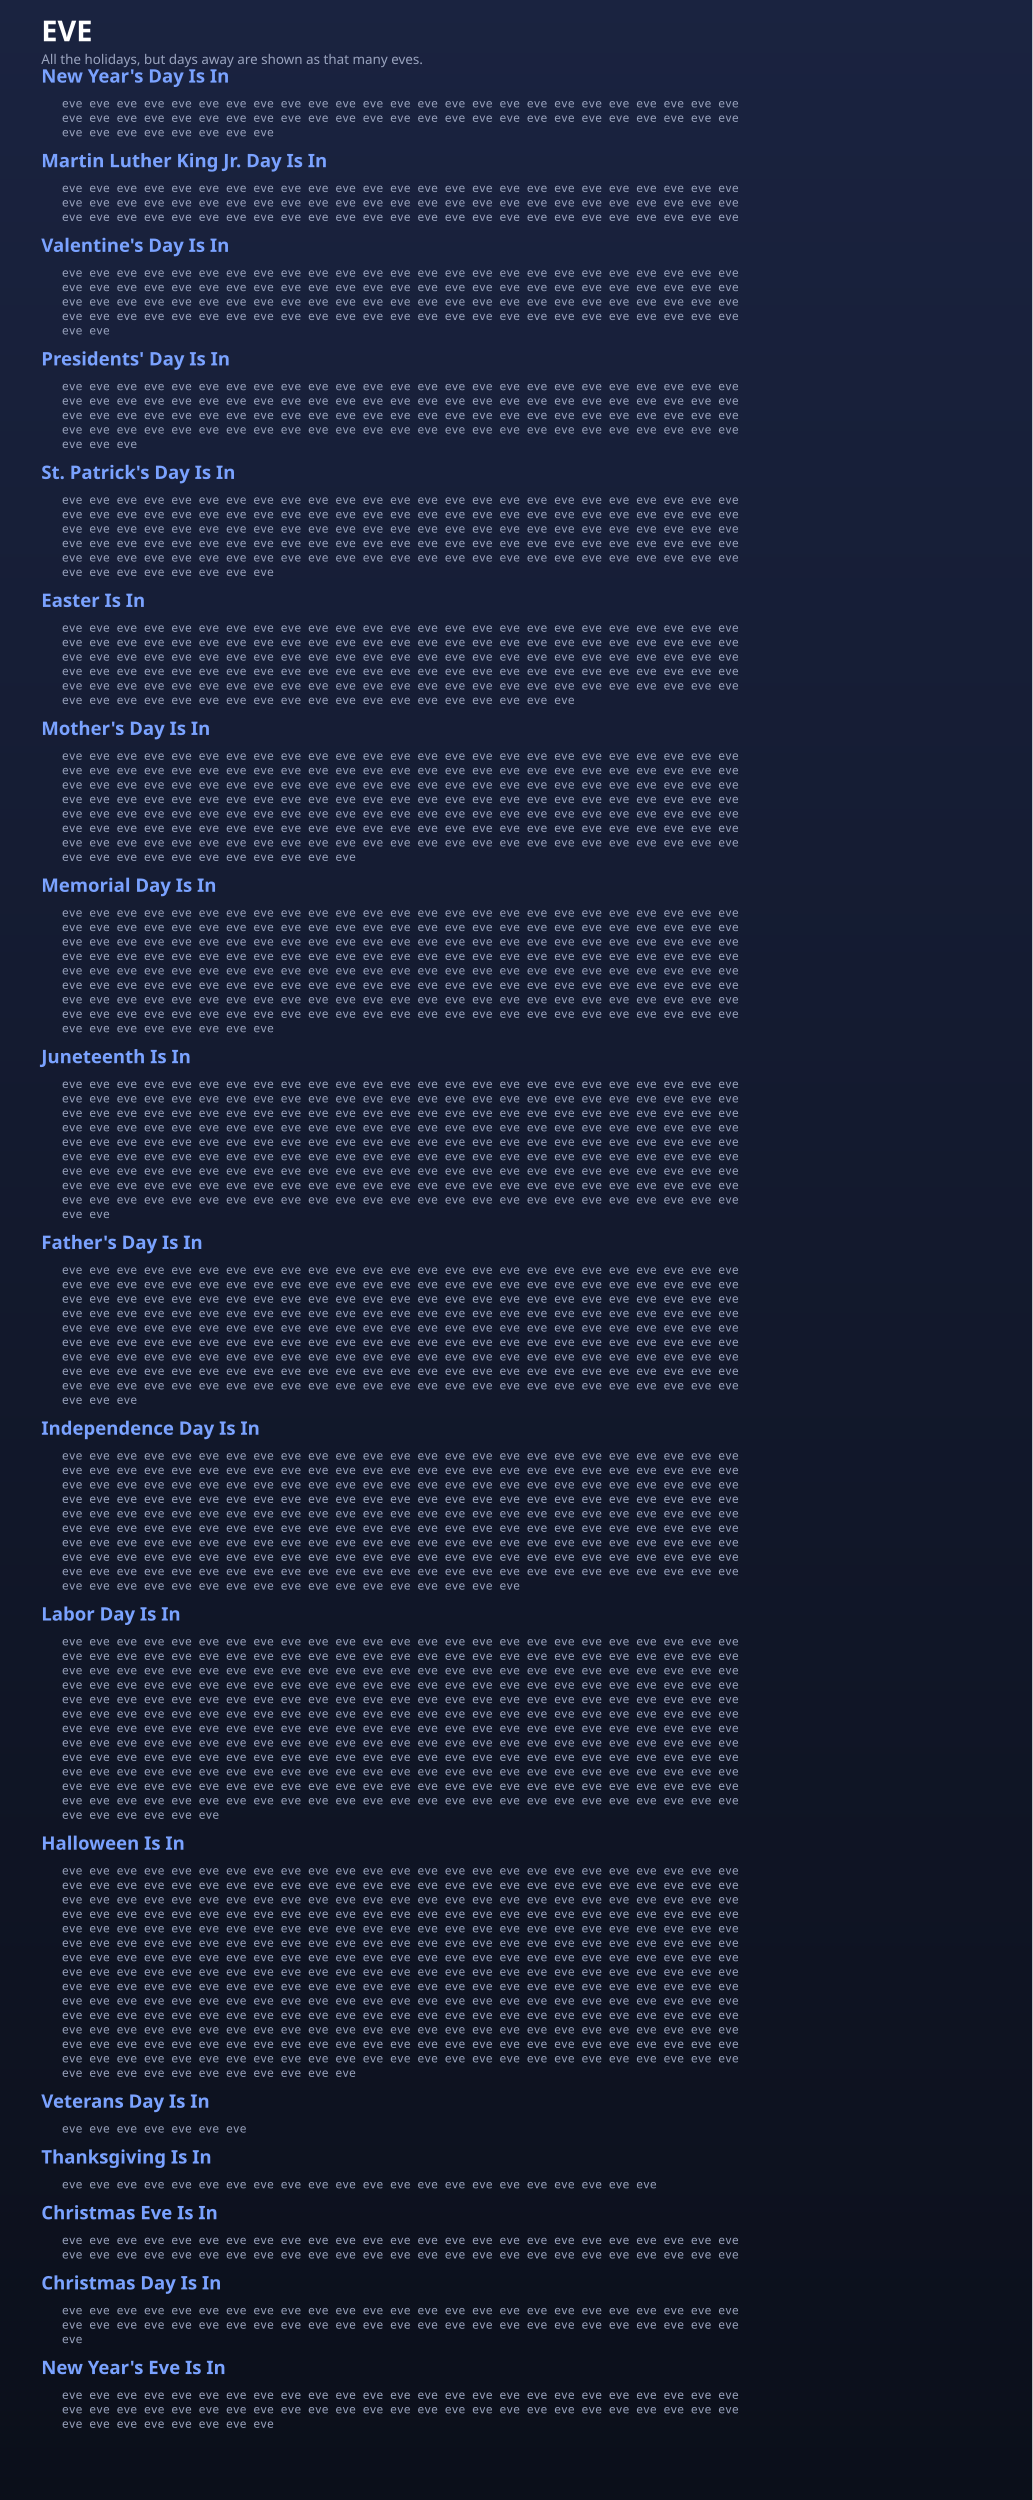
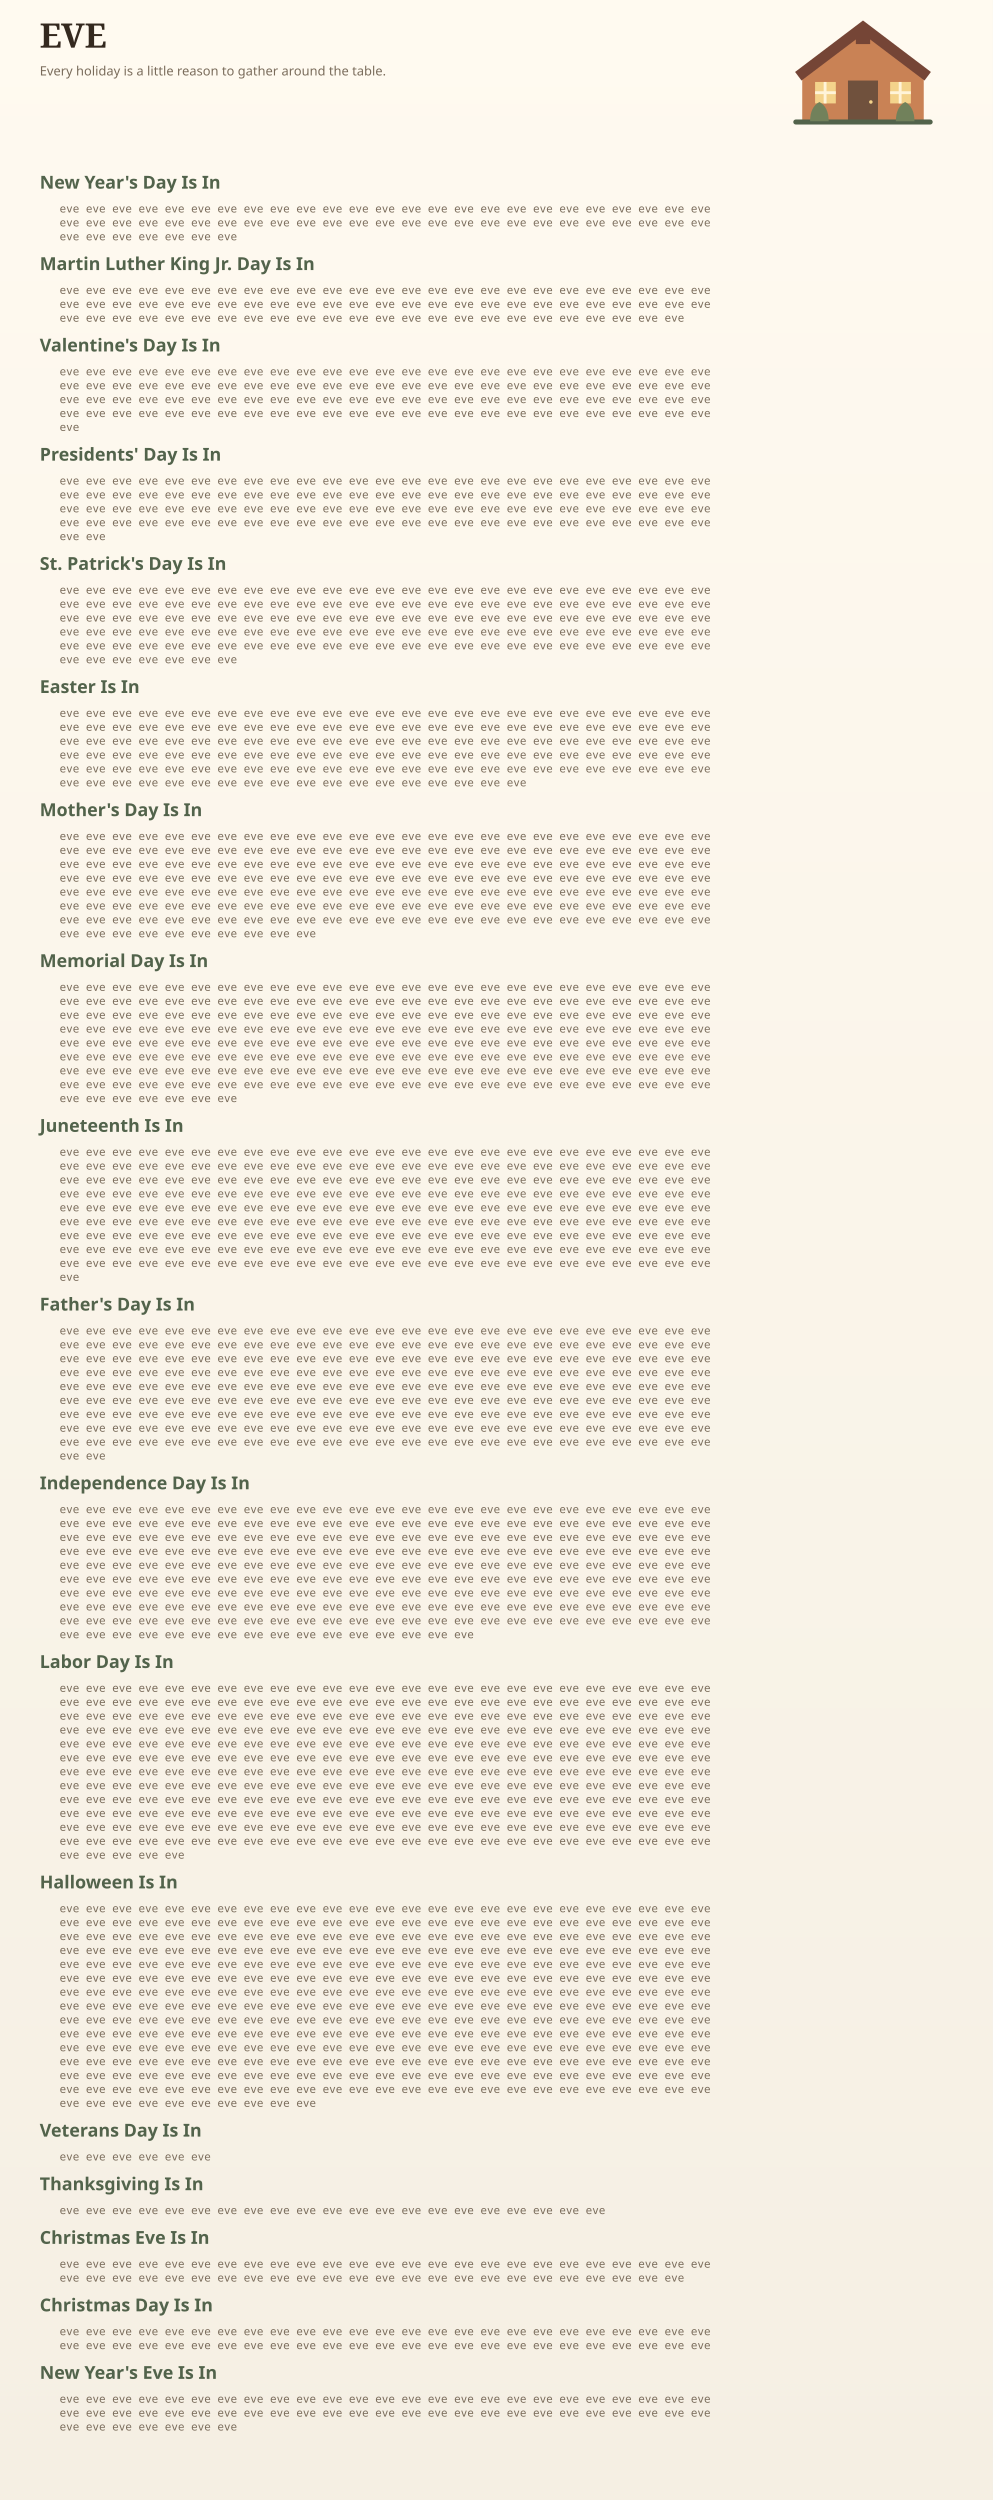
- <svg xmlns="http://www.w3.org/2000/svg" width="100%" height="100%" viewBox="0 0 1000 2422" preserveAspectRatio="xMidYMid meet">
+ <svg xmlns="http://www.w3.org/2000/svg" width="100%" height="100%" viewBox="0 0 1000 2518" preserveAspectRatio="xMidYMid meet">
  <defs>
    <linearGradient id="bg" x1="0" y1="0" x2="0" y2="1">
-       <stop offset="0%" stop-color="#1a2340" />
-       <stop offset="100%" stop-color="#0b0f1a" />
+       <stop offset="0%" stop-color="#fffaf0" />
+       <stop offset="100%" stop-color="#f5efe3" />
    </linearGradient>
  </defs>
  <rect width="100%" height="100%" fill="url(#bg)" />
-   <text x="40" y="40" font-family="Segoe UI, sans-serif" font-size="28" fill="#ffffff" font-weight="bold">EVE</text>
-   <text x="40" y="62" font-family="Segoe UI, sans-serif" font-size="13" fill="#9aa4bf">All the holidays, but days away are shown as that many eves.</text>
-   <text x="40" y="80" font-family="Segoe UI, sans-serif" font-size="18" fill="#7aa2ff" font-weight="bold">New Year's Day Is In</text>
-   <text x="60" y="104" font-family="Consolas, monospace" font-size="11" fill="#9aa4bf">eve eve eve eve eve eve eve eve eve eve eve eve eve eve eve eve eve eve eve eve eve eve eve eve eve</text>
-   <text x="60" y="118" font-family="Consolas, monospace" font-size="11" fill="#9aa4bf">eve eve eve eve eve eve eve eve eve eve eve eve eve eve eve eve eve eve eve eve eve eve eve eve eve</text>
-   <text x="60" y="132" font-family="Consolas, monospace" font-size="11" fill="#9aa4bf">eve eve eve eve eve eve eve eve</text>
-   <text x="40" y="162" font-family="Segoe UI, sans-serif" font-size="18" fill="#7aa2ff" font-weight="bold">Martin Luther King Jr. Day Is In</text>
-   <text x="60" y="186" font-family="Consolas, monospace" font-size="11" fill="#9aa4bf">eve eve eve eve eve eve eve eve eve eve eve eve eve eve eve eve eve eve eve eve eve eve eve eve eve</text>
-   <text x="60" y="200" font-family="Consolas, monospace" font-size="11" fill="#9aa4bf">eve eve eve eve eve eve eve eve eve eve eve eve eve eve eve eve eve eve eve eve eve eve eve eve eve</text>
-   <text x="60" y="214" font-family="Consolas, monospace" font-size="11" fill="#9aa4bf">eve eve eve eve eve eve eve eve eve eve eve eve eve eve eve eve eve eve eve eve eve eve eve eve eve</text>
-   <text x="40" y="244" font-family="Segoe UI, sans-serif" font-size="18" fill="#7aa2ff" font-weight="bold">Valentine's Day Is In</text>
-   <text x="60" y="268" font-family="Consolas, monospace" font-size="11" fill="#9aa4bf">eve eve eve eve eve eve eve eve eve eve eve eve eve eve eve eve eve eve eve eve eve eve eve eve eve</text>
-   <text x="60" y="282" font-family="Consolas, monospace" font-size="11" fill="#9aa4bf">eve eve eve eve eve eve eve eve eve eve eve eve eve eve eve eve eve eve eve eve eve eve eve eve eve</text>
-   <text x="60" y="296" font-family="Consolas, monospace" font-size="11" fill="#9aa4bf">eve eve eve eve eve eve eve eve eve eve eve eve eve eve eve eve eve eve eve eve eve eve eve eve eve</text>
-   <text x="60" y="310" font-family="Consolas, monospace" font-size="11" fill="#9aa4bf">eve eve eve eve eve eve eve eve eve eve eve eve eve eve eve eve eve eve eve eve eve eve eve eve eve</text>
-   <text x="60" y="324" font-family="Consolas, monospace" font-size="11" fill="#9aa4bf">eve eve</text>
-   <text x="40" y="354" font-family="Segoe UI, sans-serif" font-size="18" fill="#7aa2ff" font-weight="bold">Presidents' Day Is In</text>
-   <text x="60" y="378" font-family="Consolas, monospace" font-size="11" fill="#9aa4bf">eve eve eve eve eve eve eve eve eve eve eve eve eve eve eve eve eve eve eve eve eve eve eve eve eve</text>
-   <text x="60" y="392" font-family="Consolas, monospace" font-size="11" fill="#9aa4bf">eve eve eve eve eve eve eve eve eve eve eve eve eve eve eve eve eve eve eve eve eve eve eve eve eve</text>
-   <text x="60" y="406" font-family="Consolas, monospace" font-size="11" fill="#9aa4bf">eve eve eve eve eve eve eve eve eve eve eve eve eve eve eve eve eve eve eve eve eve eve eve eve eve</text>
-   <text x="60" y="420" font-family="Consolas, monospace" font-size="11" fill="#9aa4bf">eve eve eve eve eve eve eve eve eve eve eve eve eve eve eve eve eve eve eve eve eve eve eve eve eve</text>
-   <text x="60" y="434" font-family="Consolas, monospace" font-size="11" fill="#9aa4bf">eve eve eve</text>
-   <text x="40" y="464" font-family="Segoe UI, sans-serif" font-size="18" fill="#7aa2ff" font-weight="bold">St. Patrick's Day Is In</text>
-   <text x="60" y="488" font-family="Consolas, monospace" font-size="11" fill="#9aa4bf">eve eve eve eve eve eve eve eve eve eve eve eve eve eve eve eve eve eve eve eve eve eve eve eve eve</text>
-   <text x="60" y="502" font-family="Consolas, monospace" font-size="11" fill="#9aa4bf">eve eve eve eve eve eve eve eve eve eve eve eve eve eve eve eve eve eve eve eve eve eve eve eve eve</text>
-   <text x="60" y="516" font-family="Consolas, monospace" font-size="11" fill="#9aa4bf">eve eve eve eve eve eve eve eve eve eve eve eve eve eve eve eve eve eve eve eve eve eve eve eve eve</text>
-   <text x="60" y="530" font-family="Consolas, monospace" font-size="11" fill="#9aa4bf">eve eve eve eve eve eve eve eve eve eve eve eve eve eve eve eve eve eve eve eve eve eve eve eve eve</text>
-   <text x="60" y="544" font-family="Consolas, monospace" font-size="11" fill="#9aa4bf">eve eve eve eve eve eve eve eve eve eve eve eve eve eve eve eve eve eve eve eve eve eve eve eve eve</text>
-   <text x="60" y="558" font-family="Consolas, monospace" font-size="11" fill="#9aa4bf">eve eve eve eve eve eve eve eve</text>
-   <text x="40" y="588" font-family="Segoe UI, sans-serif" font-size="18" fill="#7aa2ff" font-weight="bold">Easter Is In</text>
-   <text x="60" y="612" font-family="Consolas, monospace" font-size="11" fill="#9aa4bf">eve eve eve eve eve eve eve eve eve eve eve eve eve eve eve eve eve eve eve eve eve eve eve eve eve</text>
-   <text x="60" y="626" font-family="Consolas, monospace" font-size="11" fill="#9aa4bf">eve eve eve eve eve eve eve eve eve eve eve eve eve eve eve eve eve eve eve eve eve eve eve eve eve</text>
-   <text x="60" y="640" font-family="Consolas, monospace" font-size="11" fill="#9aa4bf">eve eve eve eve eve eve eve eve eve eve eve eve eve eve eve eve eve eve eve eve eve eve eve eve eve</text>
-   <text x="60" y="654" font-family="Consolas, monospace" font-size="11" fill="#9aa4bf">eve eve eve eve eve eve eve eve eve eve eve eve eve eve eve eve eve eve eve eve eve eve eve eve eve</text>
-   <text x="60" y="668" font-family="Consolas, monospace" font-size="11" fill="#9aa4bf">eve eve eve eve eve eve eve eve eve eve eve eve eve eve eve eve eve eve eve eve eve eve eve eve eve</text>
-   <text x="60" y="682" font-family="Consolas, monospace" font-size="11" fill="#9aa4bf">eve eve eve eve eve eve eve eve eve eve eve eve eve eve eve eve eve eve eve</text>
-   <text x="40" y="712" font-family="Segoe UI, sans-serif" font-size="18" fill="#7aa2ff" font-weight="bold">Mother's Day Is In</text>
-   <text x="60" y="736" font-family="Consolas, monospace" font-size="11" fill="#9aa4bf">eve eve eve eve eve eve eve eve eve eve eve eve eve eve eve eve eve eve eve eve eve eve eve eve eve</text>
-   <text x="60" y="750" font-family="Consolas, monospace" font-size="11" fill="#9aa4bf">eve eve eve eve eve eve eve eve eve eve eve eve eve eve eve eve eve eve eve eve eve eve eve eve eve</text>
-   <text x="60" y="764" font-family="Consolas, monospace" font-size="11" fill="#9aa4bf">eve eve eve eve eve eve eve eve eve eve eve eve eve eve eve eve eve eve eve eve eve eve eve eve eve</text>
-   <text x="60" y="778" font-family="Consolas, monospace" font-size="11" fill="#9aa4bf">eve eve eve eve eve eve eve eve eve eve eve eve eve eve eve eve eve eve eve eve eve eve eve eve eve</text>
-   <text x="60" y="792" font-family="Consolas, monospace" font-size="11" fill="#9aa4bf">eve eve eve eve eve eve eve eve eve eve eve eve eve eve eve eve eve eve eve eve eve eve eve eve eve</text>
-   <text x="60" y="806" font-family="Consolas, monospace" font-size="11" fill="#9aa4bf">eve eve eve eve eve eve eve eve eve eve eve eve eve eve eve eve eve eve eve eve eve eve eve eve eve</text>
-   <text x="60" y="820" font-family="Consolas, monospace" font-size="11" fill="#9aa4bf">eve eve eve eve eve eve eve eve eve eve eve eve eve eve eve eve eve eve eve eve eve eve eve eve eve</text>
-   <text x="60" y="834" font-family="Consolas, monospace" font-size="11" fill="#9aa4bf">eve eve eve eve eve eve eve eve eve eve eve</text>
-   <text x="40" y="864" font-family="Segoe UI, sans-serif" font-size="18" fill="#7aa2ff" font-weight="bold">Memorial Day Is In</text>
-   <text x="60" y="888" font-family="Consolas, monospace" font-size="11" fill="#9aa4bf">eve eve eve eve eve eve eve eve eve eve eve eve eve eve eve eve eve eve eve eve eve eve eve eve eve</text>
-   <text x="60" y="902" font-family="Consolas, monospace" font-size="11" fill="#9aa4bf">eve eve eve eve eve eve eve eve eve eve eve eve eve eve eve eve eve eve eve eve eve eve eve eve eve</text>
-   <text x="60" y="916" font-family="Consolas, monospace" font-size="11" fill="#9aa4bf">eve eve eve eve eve eve eve eve eve eve eve eve eve eve eve eve eve eve eve eve eve eve eve eve eve</text>
-   <text x="60" y="930" font-family="Consolas, monospace" font-size="11" fill="#9aa4bf">eve eve eve eve eve eve eve eve eve eve eve eve eve eve eve eve eve eve eve eve eve eve eve eve eve</text>
-   <text x="60" y="944" font-family="Consolas, monospace" font-size="11" fill="#9aa4bf">eve eve eve eve eve eve eve eve eve eve eve eve eve eve eve eve eve eve eve eve eve eve eve eve eve</text>
-   <text x="60" y="958" font-family="Consolas, monospace" font-size="11" fill="#9aa4bf">eve eve eve eve eve eve eve eve eve eve eve eve eve eve eve eve eve eve eve eve eve eve eve eve eve</text>
-   <text x="60" y="972" font-family="Consolas, monospace" font-size="11" fill="#9aa4bf">eve eve eve eve eve eve eve eve eve eve eve eve eve eve eve eve eve eve eve eve eve eve eve eve eve</text>
-   <text x="60" y="986" font-family="Consolas, monospace" font-size="11" fill="#9aa4bf">eve eve eve eve eve eve eve eve eve eve eve eve eve eve eve eve eve eve eve eve eve eve eve eve eve</text>
-   <text x="60" y="1000" font-family="Consolas, monospace" font-size="11" fill="#9aa4bf">eve eve eve eve eve eve eve eve</text>
-   <text x="40" y="1030" font-family="Segoe UI, sans-serif" font-size="18" fill="#7aa2ff" font-weight="bold">Juneteenth Is In</text>
-   <text x="60" y="1054" font-family="Consolas, monospace" font-size="11" fill="#9aa4bf">eve eve eve eve eve eve eve eve eve eve eve eve eve eve eve eve eve eve eve eve eve eve eve eve eve</text>
-   <text x="60" y="1068" font-family="Consolas, monospace" font-size="11" fill="#9aa4bf">eve eve eve eve eve eve eve eve eve eve eve eve eve eve eve eve eve eve eve eve eve eve eve eve eve</text>
-   <text x="60" y="1082" font-family="Consolas, monospace" font-size="11" fill="#9aa4bf">eve eve eve eve eve eve eve eve eve eve eve eve eve eve eve eve eve eve eve eve eve eve eve eve eve</text>
-   <text x="60" y="1096" font-family="Consolas, monospace" font-size="11" fill="#9aa4bf">eve eve eve eve eve eve eve eve eve eve eve eve eve eve eve eve eve eve eve eve eve eve eve eve eve</text>
-   <text x="60" y="1110" font-family="Consolas, monospace" font-size="11" fill="#9aa4bf">eve eve eve eve eve eve eve eve eve eve eve eve eve eve eve eve eve eve eve eve eve eve eve eve eve</text>
-   <text x="60" y="1124" font-family="Consolas, monospace" font-size="11" fill="#9aa4bf">eve eve eve eve eve eve eve eve eve eve eve eve eve eve eve eve eve eve eve eve eve eve eve eve eve</text>
-   <text x="60" y="1138" font-family="Consolas, monospace" font-size="11" fill="#9aa4bf">eve eve eve eve eve eve eve eve eve eve eve eve eve eve eve eve eve eve eve eve eve eve eve eve eve</text>
-   <text x="60" y="1152" font-family="Consolas, monospace" font-size="11" fill="#9aa4bf">eve eve eve eve eve eve eve eve eve eve eve eve eve eve eve eve eve eve eve eve eve eve eve eve eve</text>
-   <text x="60" y="1166" font-family="Consolas, monospace" font-size="11" fill="#9aa4bf">eve eve eve eve eve eve eve eve eve eve eve eve eve eve eve eve eve eve eve eve eve eve eve eve eve</text>
-   <text x="60" y="1180" font-family="Consolas, monospace" font-size="11" fill="#9aa4bf">eve eve</text>
-   <text x="40" y="1210" font-family="Segoe UI, sans-serif" font-size="18" fill="#7aa2ff" font-weight="bold">Father's Day Is In</text>
-   <text x="60" y="1234" font-family="Consolas, monospace" font-size="11" fill="#9aa4bf">eve eve eve eve eve eve eve eve eve eve eve eve eve eve eve eve eve eve eve eve eve eve eve eve eve</text>
-   <text x="60" y="1248" font-family="Consolas, monospace" font-size="11" fill="#9aa4bf">eve eve eve eve eve eve eve eve eve eve eve eve eve eve eve eve eve eve eve eve eve eve eve eve eve</text>
-   <text x="60" y="1262" font-family="Consolas, monospace" font-size="11" fill="#9aa4bf">eve eve eve eve eve eve eve eve eve eve eve eve eve eve eve eve eve eve eve eve eve eve eve eve eve</text>
-   <text x="60" y="1276" font-family="Consolas, monospace" font-size="11" fill="#9aa4bf">eve eve eve eve eve eve eve eve eve eve eve eve eve eve eve eve eve eve eve eve eve eve eve eve eve</text>
-   <text x="60" y="1290" font-family="Consolas, monospace" font-size="11" fill="#9aa4bf">eve eve eve eve eve eve eve eve eve eve eve eve eve eve eve eve eve eve eve eve eve eve eve eve eve</text>
-   <text x="60" y="1304" font-family="Consolas, monospace" font-size="11" fill="#9aa4bf">eve eve eve eve eve eve eve eve eve eve eve eve eve eve eve eve eve eve eve eve eve eve eve eve eve</text>
-   <text x="60" y="1318" font-family="Consolas, monospace" font-size="11" fill="#9aa4bf">eve eve eve eve eve eve eve eve eve eve eve eve eve eve eve eve eve eve eve eve eve eve eve eve eve</text>
-   <text x="60" y="1332" font-family="Consolas, monospace" font-size="11" fill="#9aa4bf">eve eve eve eve eve eve eve eve eve eve eve eve eve eve eve eve eve eve eve eve eve eve eve eve eve</text>
-   <text x="60" y="1346" font-family="Consolas, monospace" font-size="11" fill="#9aa4bf">eve eve eve eve eve eve eve eve eve eve eve eve eve eve eve eve eve eve eve eve eve eve eve eve eve</text>
-   <text x="60" y="1360" font-family="Consolas, monospace" font-size="11" fill="#9aa4bf">eve eve eve</text>
-   <text x="40" y="1390" font-family="Segoe UI, sans-serif" font-size="18" fill="#7aa2ff" font-weight="bold">Independence Day Is In</text>
-   <text x="60" y="1414" font-family="Consolas, monospace" font-size="11" fill="#9aa4bf">eve eve eve eve eve eve eve eve eve eve eve eve eve eve eve eve eve eve eve eve eve eve eve eve eve</text>
-   <text x="60" y="1428" font-family="Consolas, monospace" font-size="11" fill="#9aa4bf">eve eve eve eve eve eve eve eve eve eve eve eve eve eve eve eve eve eve eve eve eve eve eve eve eve</text>
-   <text x="60" y="1442" font-family="Consolas, monospace" font-size="11" fill="#9aa4bf">eve eve eve eve eve eve eve eve eve eve eve eve eve eve eve eve eve eve eve eve eve eve eve eve eve</text>
-   <text x="60" y="1456" font-family="Consolas, monospace" font-size="11" fill="#9aa4bf">eve eve eve eve eve eve eve eve eve eve eve eve eve eve eve eve eve eve eve eve eve eve eve eve eve</text>
-   <text x="60" y="1470" font-family="Consolas, monospace" font-size="11" fill="#9aa4bf">eve eve eve eve eve eve eve eve eve eve eve eve eve eve eve eve eve eve eve eve eve eve eve eve eve</text>
-   <text x="60" y="1484" font-family="Consolas, monospace" font-size="11" fill="#9aa4bf">eve eve eve eve eve eve eve eve eve eve eve eve eve eve eve eve eve eve eve eve eve eve eve eve eve</text>
-   <text x="60" y="1498" font-family="Consolas, monospace" font-size="11" fill="#9aa4bf">eve eve eve eve eve eve eve eve eve eve eve eve eve eve eve eve eve eve eve eve eve eve eve eve eve</text>
-   <text x="60" y="1512" font-family="Consolas, monospace" font-size="11" fill="#9aa4bf">eve eve eve eve eve eve eve eve eve eve eve eve eve eve eve eve eve eve eve eve eve eve eve eve eve</text>
-   <text x="60" y="1526" font-family="Consolas, monospace" font-size="11" fill="#9aa4bf">eve eve eve eve eve eve eve eve eve eve eve eve eve eve eve eve eve eve eve eve eve eve eve eve eve</text>
-   <text x="60" y="1540" font-family="Consolas, monospace" font-size="11" fill="#9aa4bf">eve eve eve eve eve eve eve eve eve eve eve eve eve eve eve eve eve</text>
-   <text x="40" y="1570" font-family="Segoe UI, sans-serif" font-size="18" fill="#7aa2ff" font-weight="bold">Labor Day Is In</text>
-   <text x="60" y="1594" font-family="Consolas, monospace" font-size="11" fill="#9aa4bf">eve eve eve eve eve eve eve eve eve eve eve eve eve eve eve eve eve eve eve eve eve eve eve eve eve</text>
-   <text x="60" y="1608" font-family="Consolas, monospace" font-size="11" fill="#9aa4bf">eve eve eve eve eve eve eve eve eve eve eve eve eve eve eve eve eve eve eve eve eve eve eve eve eve</text>
-   <text x="60" y="1622" font-family="Consolas, monospace" font-size="11" fill="#9aa4bf">eve eve eve eve eve eve eve eve eve eve eve eve eve eve eve eve eve eve eve eve eve eve eve eve eve</text>
-   <text x="60" y="1636" font-family="Consolas, monospace" font-size="11" fill="#9aa4bf">eve eve eve eve eve eve eve eve eve eve eve eve eve eve eve eve eve eve eve eve eve eve eve eve eve</text>
-   <text x="60" y="1650" font-family="Consolas, monospace" font-size="11" fill="#9aa4bf">eve eve eve eve eve eve eve eve eve eve eve eve eve eve eve eve eve eve eve eve eve eve eve eve eve</text>
-   <text x="60" y="1664" font-family="Consolas, monospace" font-size="11" fill="#9aa4bf">eve eve eve eve eve eve eve eve eve eve eve eve eve eve eve eve eve eve eve eve eve eve eve eve eve</text>
-   <text x="60" y="1678" font-family="Consolas, monospace" font-size="11" fill="#9aa4bf">eve eve eve eve eve eve eve eve eve eve eve eve eve eve eve eve eve eve eve eve eve eve eve eve eve</text>
-   <text x="60" y="1692" font-family="Consolas, monospace" font-size="11" fill="#9aa4bf">eve eve eve eve eve eve eve eve eve eve eve eve eve eve eve eve eve eve eve eve eve eve eve eve eve</text>
-   <text x="60" y="1706" font-family="Consolas, monospace" font-size="11" fill="#9aa4bf">eve eve eve eve eve eve eve eve eve eve eve eve eve eve eve eve eve eve eve eve eve eve eve eve eve</text>
-   <text x="60" y="1720" font-family="Consolas, monospace" font-size="11" fill="#9aa4bf">eve eve eve eve eve eve eve eve eve eve eve eve eve eve eve eve eve eve eve eve eve eve eve eve eve</text>
-   <text x="60" y="1734" font-family="Consolas, monospace" font-size="11" fill="#9aa4bf">eve eve eve eve eve eve eve eve eve eve eve eve eve eve eve eve eve eve eve eve eve eve eve eve eve</text>
-   <text x="60" y="1748" font-family="Consolas, monospace" font-size="11" fill="#9aa4bf">eve eve eve eve eve eve eve eve eve eve eve eve eve eve eve eve eve eve eve eve eve eve eve eve eve</text>
-   <text x="60" y="1762" font-family="Consolas, monospace" font-size="11" fill="#9aa4bf">eve eve eve eve eve eve</text>
-   <text x="40" y="1792" font-family="Segoe UI, sans-serif" font-size="18" fill="#7aa2ff" font-weight="bold">Halloween Is In</text>
-   <text x="60" y="1816" font-family="Consolas, monospace" font-size="11" fill="#9aa4bf">eve eve eve eve eve eve eve eve eve eve eve eve eve eve eve eve eve eve eve eve eve eve eve eve eve</text>
-   <text x="60" y="1830" font-family="Consolas, monospace" font-size="11" fill="#9aa4bf">eve eve eve eve eve eve eve eve eve eve eve eve eve eve eve eve eve eve eve eve eve eve eve eve eve</text>
-   <text x="60" y="1844" font-family="Consolas, monospace" font-size="11" fill="#9aa4bf">eve eve eve eve eve eve eve eve eve eve eve eve eve eve eve eve eve eve eve eve eve eve eve eve eve</text>
-   <text x="60" y="1858" font-family="Consolas, monospace" font-size="11" fill="#9aa4bf">eve eve eve eve eve eve eve eve eve eve eve eve eve eve eve eve eve eve eve eve eve eve eve eve eve</text>
-   <text x="60" y="1872" font-family="Consolas, monospace" font-size="11" fill="#9aa4bf">eve eve eve eve eve eve eve eve eve eve eve eve eve eve eve eve eve eve eve eve eve eve eve eve eve</text>
-   <text x="60" y="1886" font-family="Consolas, monospace" font-size="11" fill="#9aa4bf">eve eve eve eve eve eve eve eve eve eve eve eve eve eve eve eve eve eve eve eve eve eve eve eve eve</text>
-   <text x="60" y="1900" font-family="Consolas, monospace" font-size="11" fill="#9aa4bf">eve eve eve eve eve eve eve eve eve eve eve eve eve eve eve eve eve eve eve eve eve eve eve eve eve</text>
-   <text x="60" y="1914" font-family="Consolas, monospace" font-size="11" fill="#9aa4bf">eve eve eve eve eve eve eve eve eve eve eve eve eve eve eve eve eve eve eve eve eve eve eve eve eve</text>
-   <text x="60" y="1928" font-family="Consolas, monospace" font-size="11" fill="#9aa4bf">eve eve eve eve eve eve eve eve eve eve eve eve eve eve eve eve eve eve eve eve eve eve eve eve eve</text>
-   <text x="60" y="1942" font-family="Consolas, monospace" font-size="11" fill="#9aa4bf">eve eve eve eve eve eve eve eve eve eve eve eve eve eve eve eve eve eve eve eve eve eve eve eve eve</text>
-   <text x="60" y="1956" font-family="Consolas, monospace" font-size="11" fill="#9aa4bf">eve eve eve eve eve eve eve eve eve eve eve eve eve eve eve eve eve eve eve eve eve eve eve eve eve</text>
-   <text x="60" y="1970" font-family="Consolas, monospace" font-size="11" fill="#9aa4bf">eve eve eve eve eve eve eve eve eve eve eve eve eve eve eve eve eve eve eve eve eve eve eve eve eve</text>
-   <text x="60" y="1984" font-family="Consolas, monospace" font-size="11" fill="#9aa4bf">eve eve eve eve eve eve eve eve eve eve eve eve eve eve eve eve eve eve eve eve eve eve eve eve eve</text>
-   <text x="60" y="1998" font-family="Consolas, monospace" font-size="11" fill="#9aa4bf">eve eve eve eve eve eve eve eve eve eve eve eve eve eve eve eve eve eve eve eve eve eve eve eve eve</text>
-   <text x="60" y="2012" font-family="Consolas, monospace" font-size="11" fill="#9aa4bf">eve eve eve eve eve eve eve eve eve eve eve</text>
-   <text x="40" y="2042" font-family="Segoe UI, sans-serif" font-size="18" fill="#7aa2ff" font-weight="bold">Veterans Day Is In</text>
-   <text x="60" y="2066" font-family="Consolas, monospace" font-size="11" fill="#9aa4bf">eve eve eve eve eve eve eve</text>
-   <text x="40" y="2096" font-family="Segoe UI, sans-serif" font-size="18" fill="#7aa2ff" font-weight="bold">Thanksgiving Is In</text>
-   <text x="60" y="2120" font-family="Consolas, monospace" font-size="11" fill="#9aa4bf">eve eve eve eve eve eve eve eve eve eve eve eve eve eve eve eve eve eve eve eve eve eve</text>
-   <text x="40" y="2150" font-family="Segoe UI, sans-serif" font-size="18" fill="#7aa2ff" font-weight="bold">Christmas Eve Is In</text>
-   <text x="60" y="2174" font-family="Consolas, monospace" font-size="11" fill="#9aa4bf">eve eve eve eve eve eve eve eve eve eve eve eve eve eve eve eve eve eve eve eve eve eve eve eve eve</text>
-   <text x="60" y="2188" font-family="Consolas, monospace" font-size="11" fill="#9aa4bf">eve eve eve eve eve eve eve eve eve eve eve eve eve eve eve eve eve eve eve eve eve eve eve eve eve</text>
-   <text x="40" y="2218" font-family="Segoe UI, sans-serif" font-size="18" fill="#7aa2ff" font-weight="bold">Christmas Day Is In</text>
-   <text x="60" y="2242" font-family="Consolas, monospace" font-size="11" fill="#9aa4bf">eve eve eve eve eve eve eve eve eve eve eve eve eve eve eve eve eve eve eve eve eve eve eve eve eve</text>
-   <text x="60" y="2256" font-family="Consolas, monospace" font-size="11" fill="#9aa4bf">eve eve eve eve eve eve eve eve eve eve eve eve eve eve eve eve eve eve eve eve eve eve eve eve eve</text>
-   <text x="60" y="2270" font-family="Consolas, monospace" font-size="11" fill="#9aa4bf">eve</text>
-   <text x="40" y="2300" font-family="Segoe UI, sans-serif" font-size="18" fill="#7aa2ff" font-weight="bold">New Year's Eve Is In</text>
-   <text x="60" y="2324" font-family="Consolas, monospace" font-size="11" fill="#9aa4bf">eve eve eve eve eve eve eve eve eve eve eve eve eve eve eve eve eve eve eve eve eve eve eve eve eve</text>
-   <text x="60" y="2338" font-family="Consolas, monospace" font-size="11" fill="#9aa4bf">eve eve eve eve eve eve eve eve eve eve eve eve eve eve eve eve eve eve eve eve eve eve eve eve eve</text>
-   <text x="60" y="2352" font-family="Consolas, monospace" font-size="11" fill="#9aa4bf">eve eve eve eve eve eve eve eve</text>
+   <text x="40" y="48" font-family="Georgia, serif" font-size="34" fill="#34291f" font-weight="bold">EVE</text>
+   <text x="40" y="76" font-family="Segoe UI, sans-serif" font-size="13" fill="#796b5a">Every holiday is a little reason to gather around the table.</text>
+   <g transform="translate(790 12) scale(.72)">
+     <path d="M25 82 110 18l85 64v71H25z" fill="#c98255" />
+     <path d="m15 84 95-72 95 72-9 12-86-65-86 65z" fill="#754536" />
+     <path d="M89 96h42v57H89z" fill="#70513d" />
+     <circle cx="121" cy="126" r="2.5" fill="#f3d28a" />
+     <path d="M43 98h29v30H43zM148 98h29v30h-29z" fill="#f4d38b" />
+     <path d="M57 98v30m-14-15h29m90-15v30m-14-15h29" stroke="#fff4d9" stroke-width="4" />
+     <path d="M100 45h20V20h-20z" fill="#754536" />
+     <path d="M16 154h188" stroke="#52634b" stroke-width="7" stroke-linecap="round" />
+     <path d="M36 153q0-20 13-27 13 7 13 27m94 0q0-20 13-27 13 7 13 27" fill="#71815b" />
+   </g>
+   <text x="40" y="190" font-family="Segoe UI, sans-serif" font-size="18" fill="#52634b" font-weight="bold">New Year's Day Is In</text>
+   <text x="60" y="214" font-family="Consolas, monospace" font-size="11" fill="#796b5a">eve eve eve eve eve eve eve eve eve eve eve eve eve eve eve eve eve eve eve eve eve eve eve eve eve</text>
+   <text x="60" y="228" font-family="Consolas, monospace" font-size="11" fill="#796b5a">eve eve eve eve eve eve eve eve eve eve eve eve eve eve eve eve eve eve eve eve eve eve eve eve eve</text>
+   <text x="60" y="242" font-family="Consolas, monospace" font-size="11" fill="#796b5a">eve eve eve eve eve eve eve</text>
+   <text x="40" y="272" font-family="Segoe UI, sans-serif" font-size="18" fill="#52634b" font-weight="bold">Martin Luther King Jr. Day Is In</text>
+   <text x="60" y="296" font-family="Consolas, monospace" font-size="11" fill="#796b5a">eve eve eve eve eve eve eve eve eve eve eve eve eve eve eve eve eve eve eve eve eve eve eve eve eve</text>
+   <text x="60" y="310" font-family="Consolas, monospace" font-size="11" fill="#796b5a">eve eve eve eve eve eve eve eve eve eve eve eve eve eve eve eve eve eve eve eve eve eve eve eve eve</text>
+   <text x="60" y="324" font-family="Consolas, monospace" font-size="11" fill="#796b5a">eve eve eve eve eve eve eve eve eve eve eve eve eve eve eve eve eve eve eve eve eve eve eve eve</text>
+   <text x="40" y="354" font-family="Segoe UI, sans-serif" font-size="18" fill="#52634b" font-weight="bold">Valentine's Day Is In</text>
+   <text x="60" y="378" font-family="Consolas, monospace" font-size="11" fill="#796b5a">eve eve eve eve eve eve eve eve eve eve eve eve eve eve eve eve eve eve eve eve eve eve eve eve eve</text>
+   <text x="60" y="392" font-family="Consolas, monospace" font-size="11" fill="#796b5a">eve eve eve eve eve eve eve eve eve eve eve eve eve eve eve eve eve eve eve eve eve eve eve eve eve</text>
+   <text x="60" y="406" font-family="Consolas, monospace" font-size="11" fill="#796b5a">eve eve eve eve eve eve eve eve eve eve eve eve eve eve eve eve eve eve eve eve eve eve eve eve eve</text>
+   <text x="60" y="420" font-family="Consolas, monospace" font-size="11" fill="#796b5a">eve eve eve eve eve eve eve eve eve eve eve eve eve eve eve eve eve eve eve eve eve eve eve eve eve</text>
+   <text x="60" y="434" font-family="Consolas, monospace" font-size="11" fill="#796b5a">eve</text>
+   <text x="40" y="464" font-family="Segoe UI, sans-serif" font-size="18" fill="#52634b" font-weight="bold">Presidents' Day Is In</text>
+   <text x="60" y="488" font-family="Consolas, monospace" font-size="11" fill="#796b5a">eve eve eve eve eve eve eve eve eve eve eve eve eve eve eve eve eve eve eve eve eve eve eve eve eve</text>
+   <text x="60" y="502" font-family="Consolas, monospace" font-size="11" fill="#796b5a">eve eve eve eve eve eve eve eve eve eve eve eve eve eve eve eve eve eve eve eve eve eve eve eve eve</text>
+   <text x="60" y="516" font-family="Consolas, monospace" font-size="11" fill="#796b5a">eve eve eve eve eve eve eve eve eve eve eve eve eve eve eve eve eve eve eve eve eve eve eve eve eve</text>
+   <text x="60" y="530" font-family="Consolas, monospace" font-size="11" fill="#796b5a">eve eve eve eve eve eve eve eve eve eve eve eve eve eve eve eve eve eve eve eve eve eve eve eve eve</text>
+   <text x="60" y="544" font-family="Consolas, monospace" font-size="11" fill="#796b5a">eve eve</text>
+   <text x="40" y="574" font-family="Segoe UI, sans-serif" font-size="18" fill="#52634b" font-weight="bold">St. Patrick's Day Is In</text>
+   <text x="60" y="598" font-family="Consolas, monospace" font-size="11" fill="#796b5a">eve eve eve eve eve eve eve eve eve eve eve eve eve eve eve eve eve eve eve eve eve eve eve eve eve</text>
+   <text x="60" y="612" font-family="Consolas, monospace" font-size="11" fill="#796b5a">eve eve eve eve eve eve eve eve eve eve eve eve eve eve eve eve eve eve eve eve eve eve eve eve eve</text>
+   <text x="60" y="626" font-family="Consolas, monospace" font-size="11" fill="#796b5a">eve eve eve eve eve eve eve eve eve eve eve eve eve eve eve eve eve eve eve eve eve eve eve eve eve</text>
+   <text x="60" y="640" font-family="Consolas, monospace" font-size="11" fill="#796b5a">eve eve eve eve eve eve eve eve eve eve eve eve eve eve eve eve eve eve eve eve eve eve eve eve eve</text>
+   <text x="60" y="654" font-family="Consolas, monospace" font-size="11" fill="#796b5a">eve eve eve eve eve eve eve eve eve eve eve eve eve eve eve eve eve eve eve eve eve eve eve eve eve</text>
+   <text x="60" y="668" font-family="Consolas, monospace" font-size="11" fill="#796b5a">eve eve eve eve eve eve eve</text>
+   <text x="40" y="698" font-family="Segoe UI, sans-serif" font-size="18" fill="#52634b" font-weight="bold">Easter Is In</text>
+   <text x="60" y="722" font-family="Consolas, monospace" font-size="11" fill="#796b5a">eve eve eve eve eve eve eve eve eve eve eve eve eve eve eve eve eve eve eve eve eve eve eve eve eve</text>
+   <text x="60" y="736" font-family="Consolas, monospace" font-size="11" fill="#796b5a">eve eve eve eve eve eve eve eve eve eve eve eve eve eve eve eve eve eve eve eve eve eve eve eve eve</text>
+   <text x="60" y="750" font-family="Consolas, monospace" font-size="11" fill="#796b5a">eve eve eve eve eve eve eve eve eve eve eve eve eve eve eve eve eve eve eve eve eve eve eve eve eve</text>
+   <text x="60" y="764" font-family="Consolas, monospace" font-size="11" fill="#796b5a">eve eve eve eve eve eve eve eve eve eve eve eve eve eve eve eve eve eve eve eve eve eve eve eve eve</text>
+   <text x="60" y="778" font-family="Consolas, monospace" font-size="11" fill="#796b5a">eve eve eve eve eve eve eve eve eve eve eve eve eve eve eve eve eve eve eve eve eve eve eve eve eve</text>
+   <text x="60" y="792" font-family="Consolas, monospace" font-size="11" fill="#796b5a">eve eve eve eve eve eve eve eve eve eve eve eve eve eve eve eve eve eve</text>
+   <text x="40" y="822" font-family="Segoe UI, sans-serif" font-size="18" fill="#52634b" font-weight="bold">Mother's Day Is In</text>
+   <text x="60" y="846" font-family="Consolas, monospace" font-size="11" fill="#796b5a">eve eve eve eve eve eve eve eve eve eve eve eve eve eve eve eve eve eve eve eve eve eve eve eve eve</text>
+   <text x="60" y="860" font-family="Consolas, monospace" font-size="11" fill="#796b5a">eve eve eve eve eve eve eve eve eve eve eve eve eve eve eve eve eve eve eve eve eve eve eve eve eve</text>
+   <text x="60" y="874" font-family="Consolas, monospace" font-size="11" fill="#796b5a">eve eve eve eve eve eve eve eve eve eve eve eve eve eve eve eve eve eve eve eve eve eve eve eve eve</text>
+   <text x="60" y="888" font-family="Consolas, monospace" font-size="11" fill="#796b5a">eve eve eve eve eve eve eve eve eve eve eve eve eve eve eve eve eve eve eve eve eve eve eve eve eve</text>
+   <text x="60" y="902" font-family="Consolas, monospace" font-size="11" fill="#796b5a">eve eve eve eve eve eve eve eve eve eve eve eve eve eve eve eve eve eve eve eve eve eve eve eve eve</text>
+   <text x="60" y="916" font-family="Consolas, monospace" font-size="11" fill="#796b5a">eve eve eve eve eve eve eve eve eve eve eve eve eve eve eve eve eve eve eve eve eve eve eve eve eve</text>
+   <text x="60" y="930" font-family="Consolas, monospace" font-size="11" fill="#796b5a">eve eve eve eve eve eve eve eve eve eve eve eve eve eve eve eve eve eve eve eve eve eve eve eve eve</text>
+   <text x="60" y="944" font-family="Consolas, monospace" font-size="11" fill="#796b5a">eve eve eve eve eve eve eve eve eve eve</text>
+   <text x="40" y="974" font-family="Segoe UI, sans-serif" font-size="18" fill="#52634b" font-weight="bold">Memorial Day Is In</text>
+   <text x="60" y="998" font-family="Consolas, monospace" font-size="11" fill="#796b5a">eve eve eve eve eve eve eve eve eve eve eve eve eve eve eve eve eve eve eve eve eve eve eve eve eve</text>
+   <text x="60" y="1012" font-family="Consolas, monospace" font-size="11" fill="#796b5a">eve eve eve eve eve eve eve eve eve eve eve eve eve eve eve eve eve eve eve eve eve eve eve eve eve</text>
+   <text x="60" y="1026" font-family="Consolas, monospace" font-size="11" fill="#796b5a">eve eve eve eve eve eve eve eve eve eve eve eve eve eve eve eve eve eve eve eve eve eve eve eve eve</text>
+   <text x="60" y="1040" font-family="Consolas, monospace" font-size="11" fill="#796b5a">eve eve eve eve eve eve eve eve eve eve eve eve eve eve eve eve eve eve eve eve eve eve eve eve eve</text>
+   <text x="60" y="1054" font-family="Consolas, monospace" font-size="11" fill="#796b5a">eve eve eve eve eve eve eve eve eve eve eve eve eve eve eve eve eve eve eve eve eve eve eve eve eve</text>
+   <text x="60" y="1068" font-family="Consolas, monospace" font-size="11" fill="#796b5a">eve eve eve eve eve eve eve eve eve eve eve eve eve eve eve eve eve eve eve eve eve eve eve eve eve</text>
+   <text x="60" y="1082" font-family="Consolas, monospace" font-size="11" fill="#796b5a">eve eve eve eve eve eve eve eve eve eve eve eve eve eve eve eve eve eve eve eve eve eve eve eve eve</text>
+   <text x="60" y="1096" font-family="Consolas, monospace" font-size="11" fill="#796b5a">eve eve eve eve eve eve eve eve eve eve eve eve eve eve eve eve eve eve eve eve eve eve eve eve eve</text>
+   <text x="60" y="1110" font-family="Consolas, monospace" font-size="11" fill="#796b5a">eve eve eve eve eve eve eve</text>
+   <text x="40" y="1140" font-family="Segoe UI, sans-serif" font-size="18" fill="#52634b" font-weight="bold">Juneteenth Is In</text>
+   <text x="60" y="1164" font-family="Consolas, monospace" font-size="11" fill="#796b5a">eve eve eve eve eve eve eve eve eve eve eve eve eve eve eve eve eve eve eve eve eve eve eve eve eve</text>
+   <text x="60" y="1178" font-family="Consolas, monospace" font-size="11" fill="#796b5a">eve eve eve eve eve eve eve eve eve eve eve eve eve eve eve eve eve eve eve eve eve eve eve eve eve</text>
+   <text x="60" y="1192" font-family="Consolas, monospace" font-size="11" fill="#796b5a">eve eve eve eve eve eve eve eve eve eve eve eve eve eve eve eve eve eve eve eve eve eve eve eve eve</text>
+   <text x="60" y="1206" font-family="Consolas, monospace" font-size="11" fill="#796b5a">eve eve eve eve eve eve eve eve eve eve eve eve eve eve eve eve eve eve eve eve eve eve eve eve eve</text>
+   <text x="60" y="1220" font-family="Consolas, monospace" font-size="11" fill="#796b5a">eve eve eve eve eve eve eve eve eve eve eve eve eve eve eve eve eve eve eve eve eve eve eve eve eve</text>
+   <text x="60" y="1234" font-family="Consolas, monospace" font-size="11" fill="#796b5a">eve eve eve eve eve eve eve eve eve eve eve eve eve eve eve eve eve eve eve eve eve eve eve eve eve</text>
+   <text x="60" y="1248" font-family="Consolas, monospace" font-size="11" fill="#796b5a">eve eve eve eve eve eve eve eve eve eve eve eve eve eve eve eve eve eve eve eve eve eve eve eve eve</text>
+   <text x="60" y="1262" font-family="Consolas, monospace" font-size="11" fill="#796b5a">eve eve eve eve eve eve eve eve eve eve eve eve eve eve eve eve eve eve eve eve eve eve eve eve eve</text>
+   <text x="60" y="1276" font-family="Consolas, monospace" font-size="11" fill="#796b5a">eve eve eve eve eve eve eve eve eve eve eve eve eve eve eve eve eve eve eve eve eve eve eve eve eve</text>
+   <text x="60" y="1290" font-family="Consolas, monospace" font-size="11" fill="#796b5a">eve</text>
+   <text x="40" y="1320" font-family="Segoe UI, sans-serif" font-size="18" fill="#52634b" font-weight="bold">Father's Day Is In</text>
+   <text x="60" y="1344" font-family="Consolas, monospace" font-size="11" fill="#796b5a">eve eve eve eve eve eve eve eve eve eve eve eve eve eve eve eve eve eve eve eve eve eve eve eve eve</text>
+   <text x="60" y="1358" font-family="Consolas, monospace" font-size="11" fill="#796b5a">eve eve eve eve eve eve eve eve eve eve eve eve eve eve eve eve eve eve eve eve eve eve eve eve eve</text>
+   <text x="60" y="1372" font-family="Consolas, monospace" font-size="11" fill="#796b5a">eve eve eve eve eve eve eve eve eve eve eve eve eve eve eve eve eve eve eve eve eve eve eve eve eve</text>
+   <text x="60" y="1386" font-family="Consolas, monospace" font-size="11" fill="#796b5a">eve eve eve eve eve eve eve eve eve eve eve eve eve eve eve eve eve eve eve eve eve eve eve eve eve</text>
+   <text x="60" y="1400" font-family="Consolas, monospace" font-size="11" fill="#796b5a">eve eve eve eve eve eve eve eve eve eve eve eve eve eve eve eve eve eve eve eve eve eve eve eve eve</text>
+   <text x="60" y="1414" font-family="Consolas, monospace" font-size="11" fill="#796b5a">eve eve eve eve eve eve eve eve eve eve eve eve eve eve eve eve eve eve eve eve eve eve eve eve eve</text>
+   <text x="60" y="1428" font-family="Consolas, monospace" font-size="11" fill="#796b5a">eve eve eve eve eve eve eve eve eve eve eve eve eve eve eve eve eve eve eve eve eve eve eve eve eve</text>
+   <text x="60" y="1442" font-family="Consolas, monospace" font-size="11" fill="#796b5a">eve eve eve eve eve eve eve eve eve eve eve eve eve eve eve eve eve eve eve eve eve eve eve eve eve</text>
+   <text x="60" y="1456" font-family="Consolas, monospace" font-size="11" fill="#796b5a">eve eve eve eve eve eve eve eve eve eve eve eve eve eve eve eve eve eve eve eve eve eve eve eve eve</text>
+   <text x="60" y="1470" font-family="Consolas, monospace" font-size="11" fill="#796b5a">eve eve</text>
+   <text x="40" y="1500" font-family="Segoe UI, sans-serif" font-size="18" fill="#52634b" font-weight="bold">Independence Day Is In</text>
+   <text x="60" y="1524" font-family="Consolas, monospace" font-size="11" fill="#796b5a">eve eve eve eve eve eve eve eve eve eve eve eve eve eve eve eve eve eve eve eve eve eve eve eve eve</text>
+   <text x="60" y="1538" font-family="Consolas, monospace" font-size="11" fill="#796b5a">eve eve eve eve eve eve eve eve eve eve eve eve eve eve eve eve eve eve eve eve eve eve eve eve eve</text>
+   <text x="60" y="1552" font-family="Consolas, monospace" font-size="11" fill="#796b5a">eve eve eve eve eve eve eve eve eve eve eve eve eve eve eve eve eve eve eve eve eve eve eve eve eve</text>
+   <text x="60" y="1566" font-family="Consolas, monospace" font-size="11" fill="#796b5a">eve eve eve eve eve eve eve eve eve eve eve eve eve eve eve eve eve eve eve eve eve eve eve eve eve</text>
+   <text x="60" y="1580" font-family="Consolas, monospace" font-size="11" fill="#796b5a">eve eve eve eve eve eve eve eve eve eve eve eve eve eve eve eve eve eve eve eve eve eve eve eve eve</text>
+   <text x="60" y="1594" font-family="Consolas, monospace" font-size="11" fill="#796b5a">eve eve eve eve eve eve eve eve eve eve eve eve eve eve eve eve eve eve eve eve eve eve eve eve eve</text>
+   <text x="60" y="1608" font-family="Consolas, monospace" font-size="11" fill="#796b5a">eve eve eve eve eve eve eve eve eve eve eve eve eve eve eve eve eve eve eve eve eve eve eve eve eve</text>
+   <text x="60" y="1622" font-family="Consolas, monospace" font-size="11" fill="#796b5a">eve eve eve eve eve eve eve eve eve eve eve eve eve eve eve eve eve eve eve eve eve eve eve eve eve</text>
+   <text x="60" y="1636" font-family="Consolas, monospace" font-size="11" fill="#796b5a">eve eve eve eve eve eve eve eve eve eve eve eve eve eve eve eve eve eve eve eve eve eve eve eve eve</text>
+   <text x="60" y="1650" font-family="Consolas, monospace" font-size="11" fill="#796b5a">eve eve eve eve eve eve eve eve eve eve eve eve eve eve eve eve</text>
+   <text x="40" y="1680" font-family="Segoe UI, sans-serif" font-size="18" fill="#52634b" font-weight="bold">Labor Day Is In</text>
+   <text x="60" y="1704" font-family="Consolas, monospace" font-size="11" fill="#796b5a">eve eve eve eve eve eve eve eve eve eve eve eve eve eve eve eve eve eve eve eve eve eve eve eve eve</text>
+   <text x="60" y="1718" font-family="Consolas, monospace" font-size="11" fill="#796b5a">eve eve eve eve eve eve eve eve eve eve eve eve eve eve eve eve eve eve eve eve eve eve eve eve eve</text>
+   <text x="60" y="1732" font-family="Consolas, monospace" font-size="11" fill="#796b5a">eve eve eve eve eve eve eve eve eve eve eve eve eve eve eve eve eve eve eve eve eve eve eve eve eve</text>
+   <text x="60" y="1746" font-family="Consolas, monospace" font-size="11" fill="#796b5a">eve eve eve eve eve eve eve eve eve eve eve eve eve eve eve eve eve eve eve eve eve eve eve eve eve</text>
+   <text x="60" y="1760" font-family="Consolas, monospace" font-size="11" fill="#796b5a">eve eve eve eve eve eve eve eve eve eve eve eve eve eve eve eve eve eve eve eve eve eve eve eve eve</text>
+   <text x="60" y="1774" font-family="Consolas, monospace" font-size="11" fill="#796b5a">eve eve eve eve eve eve eve eve eve eve eve eve eve eve eve eve eve eve eve eve eve eve eve eve eve</text>
+   <text x="60" y="1788" font-family="Consolas, monospace" font-size="11" fill="#796b5a">eve eve eve eve eve eve eve eve eve eve eve eve eve eve eve eve eve eve eve eve eve eve eve eve eve</text>
+   <text x="60" y="1802" font-family="Consolas, monospace" font-size="11" fill="#796b5a">eve eve eve eve eve eve eve eve eve eve eve eve eve eve eve eve eve eve eve eve eve eve eve eve eve</text>
+   <text x="60" y="1816" font-family="Consolas, monospace" font-size="11" fill="#796b5a">eve eve eve eve eve eve eve eve eve eve eve eve eve eve eve eve eve eve eve eve eve eve eve eve eve</text>
+   <text x="60" y="1830" font-family="Consolas, monospace" font-size="11" fill="#796b5a">eve eve eve eve eve eve eve eve eve eve eve eve eve eve eve eve eve eve eve eve eve eve eve eve eve</text>
+   <text x="60" y="1844" font-family="Consolas, monospace" font-size="11" fill="#796b5a">eve eve eve eve eve eve eve eve eve eve eve eve eve eve eve eve eve eve eve eve eve eve eve eve eve</text>
+   <text x="60" y="1858" font-family="Consolas, monospace" font-size="11" fill="#796b5a">eve eve eve eve eve eve eve eve eve eve eve eve eve eve eve eve eve eve eve eve eve eve eve eve eve</text>
+   <text x="60" y="1872" font-family="Consolas, monospace" font-size="11" fill="#796b5a">eve eve eve eve eve</text>
+   <text x="40" y="1902" font-family="Segoe UI, sans-serif" font-size="18" fill="#52634b" font-weight="bold">Halloween Is In</text>
+   <text x="60" y="1926" font-family="Consolas, monospace" font-size="11" fill="#796b5a">eve eve eve eve eve eve eve eve eve eve eve eve eve eve eve eve eve eve eve eve eve eve eve eve eve</text>
+   <text x="60" y="1940" font-family="Consolas, monospace" font-size="11" fill="#796b5a">eve eve eve eve eve eve eve eve eve eve eve eve eve eve eve eve eve eve eve eve eve eve eve eve eve</text>
+   <text x="60" y="1954" font-family="Consolas, monospace" font-size="11" fill="#796b5a">eve eve eve eve eve eve eve eve eve eve eve eve eve eve eve eve eve eve eve eve eve eve eve eve eve</text>
+   <text x="60" y="1968" font-family="Consolas, monospace" font-size="11" fill="#796b5a">eve eve eve eve eve eve eve eve eve eve eve eve eve eve eve eve eve eve eve eve eve eve eve eve eve</text>
+   <text x="60" y="1982" font-family="Consolas, monospace" font-size="11" fill="#796b5a">eve eve eve eve eve eve eve eve eve eve eve eve eve eve eve eve eve eve eve eve eve eve eve eve eve</text>
+   <text x="60" y="1996" font-family="Consolas, monospace" font-size="11" fill="#796b5a">eve eve eve eve eve eve eve eve eve eve eve eve eve eve eve eve eve eve eve eve eve eve eve eve eve</text>
+   <text x="60" y="2010" font-family="Consolas, monospace" font-size="11" fill="#796b5a">eve eve eve eve eve eve eve eve eve eve eve eve eve eve eve eve eve eve eve eve eve eve eve eve eve</text>
+   <text x="60" y="2024" font-family="Consolas, monospace" font-size="11" fill="#796b5a">eve eve eve eve eve eve eve eve eve eve eve eve eve eve eve eve eve eve eve eve eve eve eve eve eve</text>
+   <text x="60" y="2038" font-family="Consolas, monospace" font-size="11" fill="#796b5a">eve eve eve eve eve eve eve eve eve eve eve eve eve eve eve eve eve eve eve eve eve eve eve eve eve</text>
+   <text x="60" y="2052" font-family="Consolas, monospace" font-size="11" fill="#796b5a">eve eve eve eve eve eve eve eve eve eve eve eve eve eve eve eve eve eve eve eve eve eve eve eve eve</text>
+   <text x="60" y="2066" font-family="Consolas, monospace" font-size="11" fill="#796b5a">eve eve eve eve eve eve eve eve eve eve eve eve eve eve eve eve eve eve eve eve eve eve eve eve eve</text>
+   <text x="60" y="2080" font-family="Consolas, monospace" font-size="11" fill="#796b5a">eve eve eve eve eve eve eve eve eve eve eve eve eve eve eve eve eve eve eve eve eve eve eve eve eve</text>
+   <text x="60" y="2094" font-family="Consolas, monospace" font-size="11" fill="#796b5a">eve eve eve eve eve eve eve eve eve eve eve eve eve eve eve eve eve eve eve eve eve eve eve eve eve</text>
+   <text x="60" y="2108" font-family="Consolas, monospace" font-size="11" fill="#796b5a">eve eve eve eve eve eve eve eve eve eve eve eve eve eve eve eve eve eve eve eve eve eve eve eve eve</text>
+   <text x="60" y="2122" font-family="Consolas, monospace" font-size="11" fill="#796b5a">eve eve eve eve eve eve eve eve eve eve</text>
+   <text x="40" y="2152" font-family="Segoe UI, sans-serif" font-size="18" fill="#52634b" font-weight="bold">Veterans Day Is In</text>
+   <text x="60" y="2176" font-family="Consolas, monospace" font-size="11" fill="#796b5a">eve eve eve eve eve eve</text>
+   <text x="40" y="2206" font-family="Segoe UI, sans-serif" font-size="18" fill="#52634b" font-weight="bold">Thanksgiving Is In</text>
+   <text x="60" y="2230" font-family="Consolas, monospace" font-size="11" fill="#796b5a">eve eve eve eve eve eve eve eve eve eve eve eve eve eve eve eve eve eve eve eve eve</text>
+   <text x="40" y="2260" font-family="Segoe UI, sans-serif" font-size="18" fill="#52634b" font-weight="bold">Christmas Eve Is In</text>
+   <text x="60" y="2284" font-family="Consolas, monospace" font-size="11" fill="#796b5a">eve eve eve eve eve eve eve eve eve eve eve eve eve eve eve eve eve eve eve eve eve eve eve eve eve</text>
+   <text x="60" y="2298" font-family="Consolas, monospace" font-size="11" fill="#796b5a">eve eve eve eve eve eve eve eve eve eve eve eve eve eve eve eve eve eve eve eve eve eve eve eve</text>
+   <text x="40" y="2328" font-family="Segoe UI, sans-serif" font-size="18" fill="#52634b" font-weight="bold">Christmas Day Is In</text>
+   <text x="60" y="2352" font-family="Consolas, monospace" font-size="11" fill="#796b5a">eve eve eve eve eve eve eve eve eve eve eve eve eve eve eve eve eve eve eve eve eve eve eve eve eve</text>
+   <text x="60" y="2366" font-family="Consolas, monospace" font-size="11" fill="#796b5a">eve eve eve eve eve eve eve eve eve eve eve eve eve eve eve eve eve eve eve eve eve eve eve eve eve</text>
+   <text x="40" y="2396" font-family="Segoe UI, sans-serif" font-size="18" fill="#52634b" font-weight="bold">New Year's Eve Is In</text>
+   <text x="60" y="2420" font-family="Consolas, monospace" font-size="11" fill="#796b5a">eve eve eve eve eve eve eve eve eve eve eve eve eve eve eve eve eve eve eve eve eve eve eve eve eve</text>
+   <text x="60" y="2434" font-family="Consolas, monospace" font-size="11" fill="#796b5a">eve eve eve eve eve eve eve eve eve eve eve eve eve eve eve eve eve eve eve eve eve eve eve eve eve</text>
+   <text x="60" y="2448" font-family="Consolas, monospace" font-size="11" fill="#796b5a">eve eve eve eve eve eve eve</text>
</svg>
